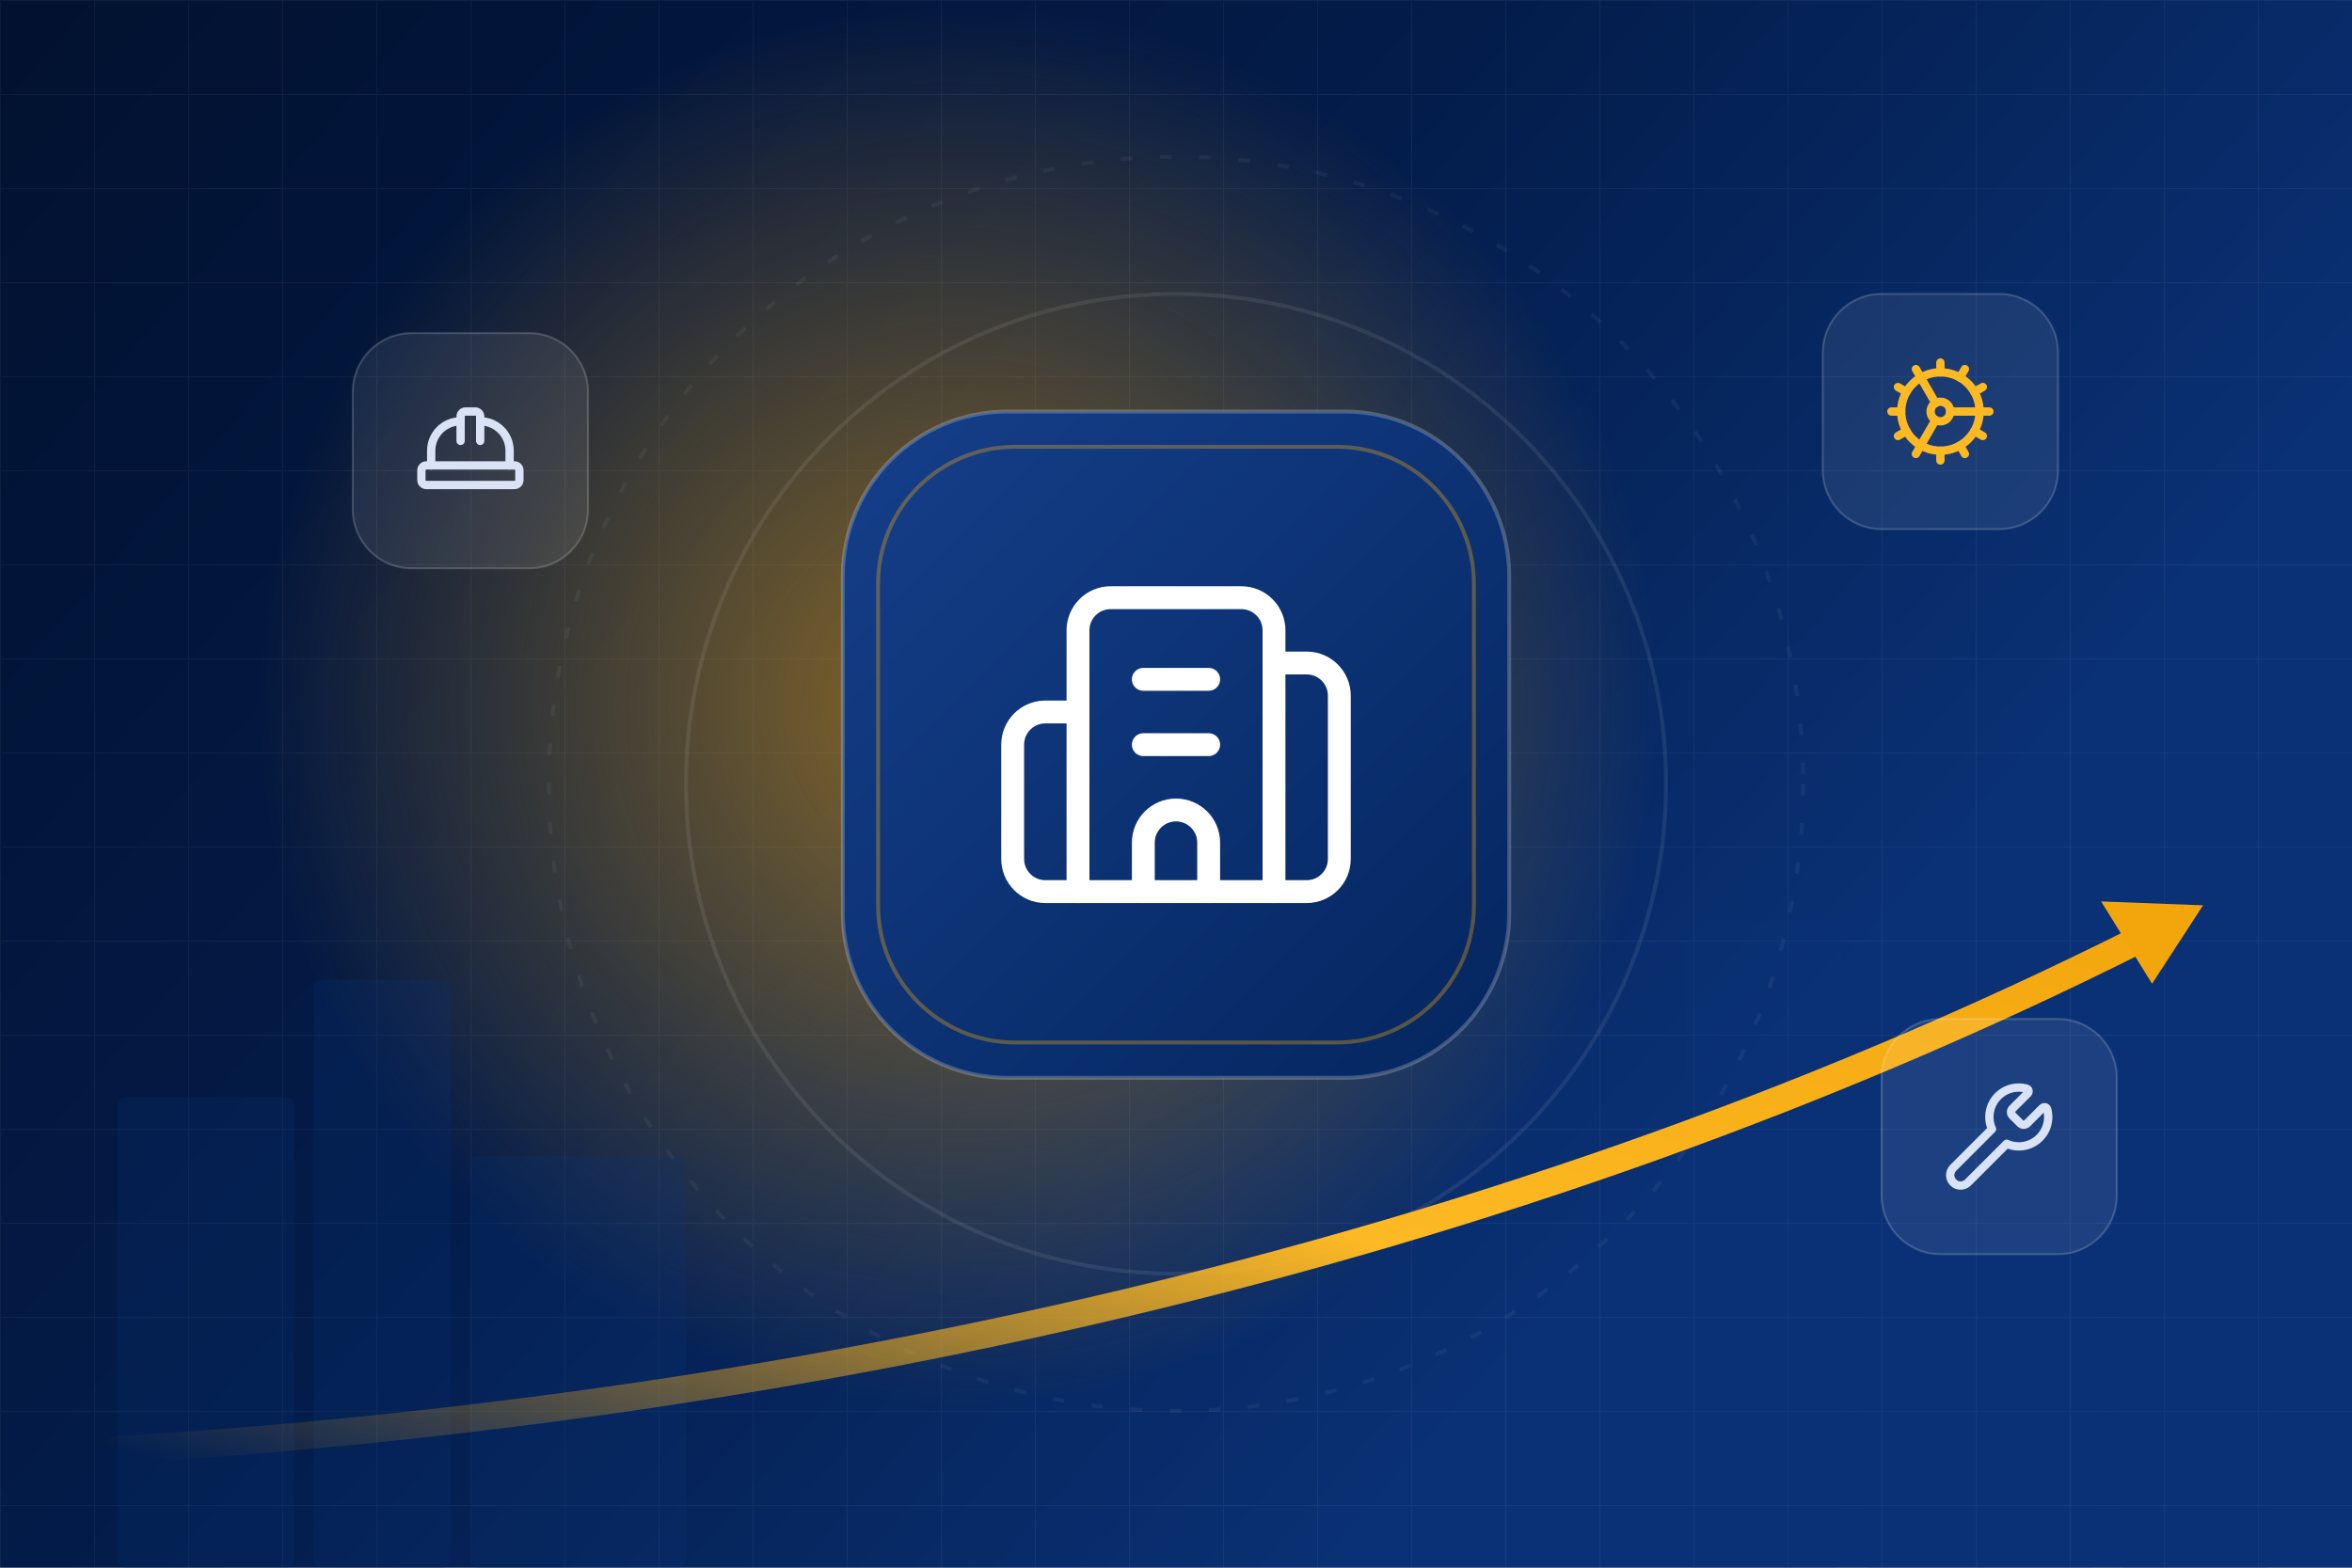
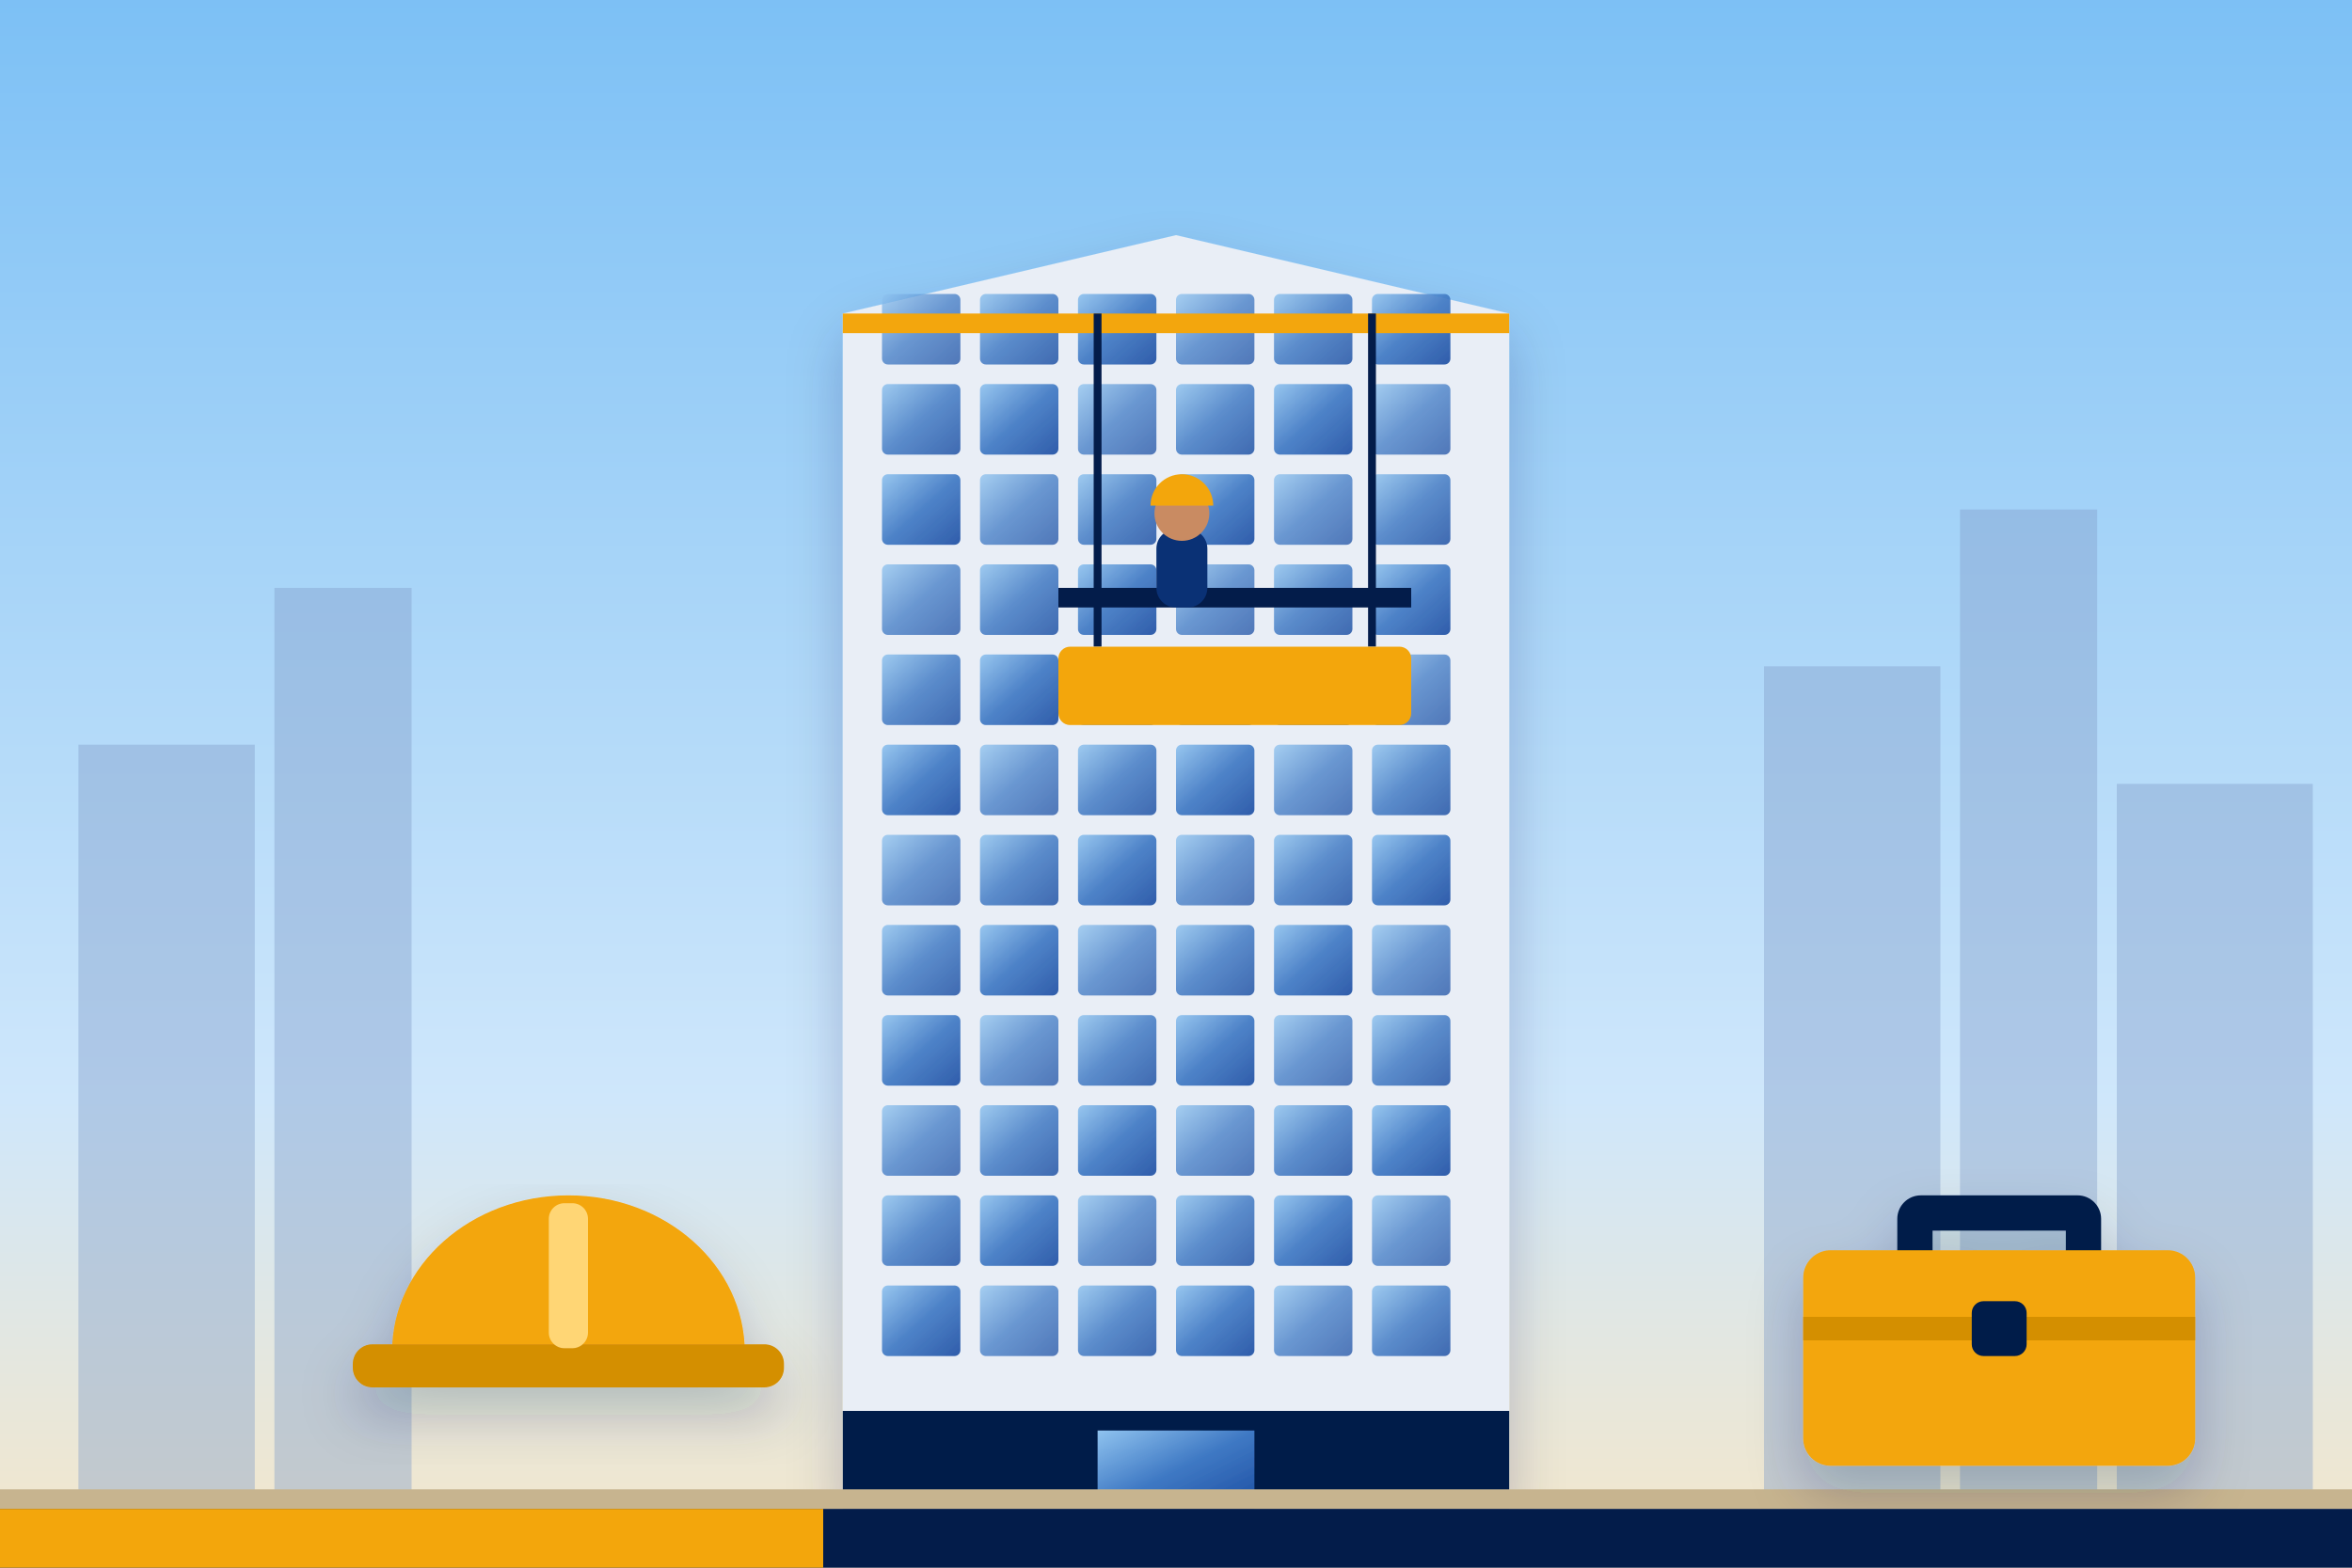
<svg xmlns="http://www.w3.org/2000/svg" viewBox="0 0 1200 800" role="img" aria-label="building maintenance illustration">
  <defs>
-     <linearGradient id="bg" gradientTransform="rotate(30)">
-       <stop offset="0" stop-color="#02112f" />
-       <stop offset="0.55" stop-color="#031c4a" />
-       <stop offset="1" stop-color="#0a3175" />
+     <linearGradient id="wall" x1="0" y1="0" x2="0" y2="1">
+       <stop offset="0" stop-color="#eef3fb" />
+       <stop offset="1" stop-color="#dfe8f6" />
    </linearGradient>
-     <radialGradient id="glow" cx="0.5" cy="0.5" r="0.5">
-       <stop offset="0" stop-color="#f3a60c" stop-opacity="0.55" />
-       <stop offset="1" stop-color="#f3a60c" stop-opacity="0" />
-     </radialGradient>
-     <linearGradient id="tile" x1="0" y1="0" x2="1" y2="1">
-       <stop offset="0" stop-color="#153f8a" />
-       <stop offset="1" stop-color="#04265f" />
+     <linearGradient id="floor" x1="0" y1="0" x2="0" y2="1">
+       <stop offset="0" stop-color="#c9d6ea" />
+       <stop offset="1" stop-color="#b3c3dc" />
    </linearGradient>
-     <linearGradient id="swoosh" x1="0" y1="1" x2="1" y2="0">
-       <stop offset="0" stop-color="#f3a60c" stop-opacity="0" />
-       <stop offset="0.5" stop-color="#fdb924" />
+     <linearGradient id="night" x1="0" y1="0" x2="0" y2="1">
+       <stop offset="0" stop-color="#0b1b3d" />
+       <stop offset="1" stop-color="#162c58" />
+     </linearGradient>
+     <linearGradient id="sky" x1="0" y1="0" x2="0" y2="1">
+       <stop offset="0" stop-color="#7cc0f5" />
+       <stop offset="0.7" stop-color="#cfe7fb" />
+       <stop offset="1" stop-color="#f6e7c8" />
+     </linearGradient>
+     <linearGradient id="glass" x1="0" y1="0" x2="1" y2="1">
+       <stop offset="0" stop-color="#8fc3ef" />
+       <stop offset="0.5" stop-color="#3f79c4" />
+       <stop offset="1" stop-color="#1d4fa3" />
+     </linearGradient>
+     <linearGradient id="metal" x1="0" y1="0" x2="1" y2="0">
+       <stop offset="0" stop-color="#d6deea" />
+       <stop offset="0.5" stop-color="#f4f7fb" />
+       <stop offset="1" stop-color="#b8c4d6" />
+     </linearGradient>
+     <linearGradient id="goldGrad" x1="0" y1="0" x2="0" y2="1">
+       <stop offset="0" stop-color="#fdcf6a" />
      <stop offset="1" stop-color="#f3a60c" />
    </linearGradient>
-     <pattern id="grid" width="48" height="48" patternUnits="userSpaceOnUse">
-       <path d="M48 0H0V48" fill="none" stroke="#ffffff" stroke-opacity="0.05" />
-     </pattern>
+     <radialGradient id="lamp" cx="0.5" cy="0.5" r="0.5">
+       <stop offset="0" stop-color="#fff3c4" stop-opacity="0.95" />
+       <stop offset="1" stop-color="#fff3c4" stop-opacity="0" />
+     </radialGradient>
+     <filter id="shadow" x="-20%" y="-20%" width="140%" height="160%">
+       <feDropShadow dx="0" dy="14" stdDeviation="14" flood-color="#031c4a" flood-opacity="0.22" />
+     </filter>
  </defs>
-   <rect width="1200" height="800" fill="url(#bg)" />
-   <rect width="1200" height="800" fill="url(#grid)" />
-   <circle cx="489" cy="360" r="360" fill="url(#glow)" />
-   <g opacity="0.22" fill="#0a3175">
-     <rect x="60" y="560" width="90" height="240" rx="4" />
-     <rect x="160" y="500" width="70" height="300" rx="4" />
-     <rect x="240" y="590" width="110" height="210" rx="4" />
-     <rect x="860" y="470" width="80" height="330" rx="4" />
-     <rect x="950" y="540" width="120" height="260" rx="4" />
-     <rect x="1080" y="600" width="80" height="200" rx="4" />
+   <rect width="1200" height="800" fill="url(#sky)" />
+   <g opacity="0.4" fill="#7f9cc8">
+     <rect x="40" y="380" width="90" height="390" />
+     <rect x="140" y="300" width="70" height="470" />
+     <rect x="900" y="340" width="90" height="430" />
+     <rect x="1000" y="260" width="70" height="510" />
+     <rect x="1080" y="400" width="100" height="370" />
  </g>
-   <circle cx="600" cy="400" r="250" fill="none" stroke="#ffffff" stroke-opacity="0.08" stroke-width="2" />
-   <circle cx="600" cy="400" r="320" fill="none" stroke="#ffffff" stroke-opacity="0.05" stroke-width="2" stroke-dasharray="6 14" />
-   <path d="M60 740 C 380 720, 760 650, 1110 470" fill="none" stroke="url(#swoosh)" stroke-width="14" stroke-linecap="round" />
-   <path d="M1124 462 l-52 -2 l26 42 z" fill="#f3a60c" />
-   <g transform="translate(430 210)">
-     <rect width="340" height="340" rx="84" fill="url(#tile)" stroke="#ffffff" stroke-opacity="0.22" stroke-width="2" />
-     <rect x="18" y="18" width="304" height="304" rx="70" fill="none" stroke="#f3a60c" stroke-opacity="0.35" stroke-width="2" />
-     <g transform="translate(70 70)">
-       <g transform="scale(8.333333)" fill="none" stroke="#ffffff" stroke-width="1.4" stroke-linecap="round" stroke-linejoin="round">
-         <path d="M10 12h4" />
-         <path d="M10 8h4" />
-         <path d="M14 21v-3a2 2 0 0 0-4 0v3" />
-         <path d="M6 10H4a2 2 0 0 0-2 2v7a2 2 0 0 0 2 2h16a2 2 0 0 0 2-2V9a2 2 0 0 0-2-2h-2" />
-         <path d="M6 21V5a2 2 0 0 1 2-2h8a2 2 0 0 1 2 2v16" />
-       </g>
-     </g>
+   <g transform="translate(430 120)" filter="url(#shadow)">
+     <path d="M0 40 L170 0 L340 40 V650 H0z" fill="#e9eef6" />
+     <rect x="20" y="30" width="40" height="36" rx="3" fill="url(#glass)" opacity="0.75" />
+     <rect x="70" y="30" width="40" height="36" rx="3" fill="url(#glass)" opacity="0.83" />
+     <rect x="120" y="30" width="40" height="36" rx="3" fill="url(#glass)" opacity="0.91" />
+     <rect x="170" y="30" width="40" height="36" rx="3" fill="url(#glass)" opacity="0.75" />
+     <rect x="220" y="30" width="40" height="36" rx="3" fill="url(#glass)" opacity="0.83" />
+     <rect x="270" y="30" width="40" height="36" rx="3" fill="url(#glass)" opacity="0.91" />
+     <rect x="20" y="76" width="40" height="36" rx="3" fill="url(#glass)" opacity="0.83" />
+     <rect x="70" y="76" width="40" height="36" rx="3" fill="url(#glass)" opacity="0.91" />
+     <rect x="120" y="76" width="40" height="36" rx="3" fill="url(#glass)" opacity="0.75" />
+     <rect x="170" y="76" width="40" height="36" rx="3" fill="url(#glass)" opacity="0.83" />
+     <rect x="220" y="76" width="40" height="36" rx="3" fill="url(#glass)" opacity="0.91" />
+     <rect x="270" y="76" width="40" height="36" rx="3" fill="url(#glass)" opacity="0.75" />
+     <rect x="20" y="122" width="40" height="36" rx="3" fill="url(#glass)" opacity="0.91" />
+     <rect x="70" y="122" width="40" height="36" rx="3" fill="url(#glass)" opacity="0.75" />
+     <rect x="120" y="122" width="40" height="36" rx="3" fill="url(#glass)" opacity="0.83" />
+     <rect x="170" y="122" width="40" height="36" rx="3" fill="url(#glass)" opacity="0.91" />
+     <rect x="220" y="122" width="40" height="36" rx="3" fill="url(#glass)" opacity="0.75" />
+     <rect x="270" y="122" width="40" height="36" rx="3" fill="url(#glass)" opacity="0.83" />
+     <rect x="20" y="168" width="40" height="36" rx="3" fill="url(#glass)" opacity="0.75" />
+     <rect x="70" y="168" width="40" height="36" rx="3" fill="url(#glass)" opacity="0.83" />
+     <rect x="120" y="168" width="40" height="36" rx="3" fill="url(#glass)" opacity="0.91" />
+     <rect x="170" y="168" width="40" height="36" rx="3" fill="url(#glass)" opacity="0.75" />
+     <rect x="220" y="168" width="40" height="36" rx="3" fill="url(#glass)" opacity="0.83" />
+     <rect x="270" y="168" width="40" height="36" rx="3" fill="url(#glass)" opacity="0.91" />
+     <rect x="20" y="214" width="40" height="36" rx="3" fill="url(#glass)" opacity="0.83" />
+     <rect x="70" y="214" width="40" height="36" rx="3" fill="url(#glass)" opacity="0.91" />
+     <rect x="120" y="214" width="40" height="36" rx="3" fill="url(#glass)" opacity="0.75" />
+     <rect x="170" y="214" width="40" height="36" rx="3" fill="url(#glass)" opacity="0.83" />
+     <rect x="220" y="214" width="40" height="36" rx="3" fill="url(#glass)" opacity="0.91" />
+     <rect x="270" y="214" width="40" height="36" rx="3" fill="url(#glass)" opacity="0.75" />
+     <rect x="20" y="260" width="40" height="36" rx="3" fill="url(#glass)" opacity="0.91" />
+     <rect x="70" y="260" width="40" height="36" rx="3" fill="url(#glass)" opacity="0.75" />
+     <rect x="120" y="260" width="40" height="36" rx="3" fill="url(#glass)" opacity="0.83" />
+     <rect x="170" y="260" width="40" height="36" rx="3" fill="url(#glass)" opacity="0.91" />
+     <rect x="220" y="260" width="40" height="36" rx="3" fill="url(#glass)" opacity="0.75" />
+     <rect x="270" y="260" width="40" height="36" rx="3" fill="url(#glass)" opacity="0.83" />
+     <rect x="20" y="306" width="40" height="36" rx="3" fill="url(#glass)" opacity="0.75" />
+     <rect x="70" y="306" width="40" height="36" rx="3" fill="url(#glass)" opacity="0.83" />
+     <rect x="120" y="306" width="40" height="36" rx="3" fill="url(#glass)" opacity="0.91" />
+     <rect x="170" y="306" width="40" height="36" rx="3" fill="url(#glass)" opacity="0.75" />
+     <rect x="220" y="306" width="40" height="36" rx="3" fill="url(#glass)" opacity="0.83" />
+     <rect x="270" y="306" width="40" height="36" rx="3" fill="url(#glass)" opacity="0.91" />
+     <rect x="20" y="352" width="40" height="36" rx="3" fill="url(#glass)" opacity="0.83" />
+     <rect x="70" y="352" width="40" height="36" rx="3" fill="url(#glass)" opacity="0.91" />
+     <rect x="120" y="352" width="40" height="36" rx="3" fill="url(#glass)" opacity="0.75" />
+     <rect x="170" y="352" width="40" height="36" rx="3" fill="url(#glass)" opacity="0.83" />
+     <rect x="220" y="352" width="40" height="36" rx="3" fill="url(#glass)" opacity="0.91" />
+     <rect x="270" y="352" width="40" height="36" rx="3" fill="url(#glass)" opacity="0.75" />
+     <rect x="20" y="398" width="40" height="36" rx="3" fill="url(#glass)" opacity="0.91" />
+     <rect x="70" y="398" width="40" height="36" rx="3" fill="url(#glass)" opacity="0.75" />
+     <rect x="120" y="398" width="40" height="36" rx="3" fill="url(#glass)" opacity="0.83" />
+     <rect x="170" y="398" width="40" height="36" rx="3" fill="url(#glass)" opacity="0.91" />
+     <rect x="220" y="398" width="40" height="36" rx="3" fill="url(#glass)" opacity="0.75" />
+     <rect x="270" y="398" width="40" height="36" rx="3" fill="url(#glass)" opacity="0.83" />
+     <rect x="20" y="444" width="40" height="36" rx="3" fill="url(#glass)" opacity="0.75" />
+     <rect x="70" y="444" width="40" height="36" rx="3" fill="url(#glass)" opacity="0.83" />
+     <rect x="120" y="444" width="40" height="36" rx="3" fill="url(#glass)" opacity="0.91" />
+     <rect x="170" y="444" width="40" height="36" rx="3" fill="url(#glass)" opacity="0.75" />
+     <rect x="220" y="444" width="40" height="36" rx="3" fill="url(#glass)" opacity="0.83" />
+     <rect x="270" y="444" width="40" height="36" rx="3" fill="url(#glass)" opacity="0.91" />
+     <rect x="20" y="490" width="40" height="36" rx="3" fill="url(#glass)" opacity="0.83" />
+     <rect x="70" y="490" width="40" height="36" rx="3" fill="url(#glass)" opacity="0.91" />
+     <rect x="120" y="490" width="40" height="36" rx="3" fill="url(#glass)" opacity="0.75" />
+     <rect x="170" y="490" width="40" height="36" rx="3" fill="url(#glass)" opacity="0.83" />
+     <rect x="220" y="490" width="40" height="36" rx="3" fill="url(#glass)" opacity="0.91" />
+     <rect x="270" y="490" width="40" height="36" rx="3" fill="url(#glass)" opacity="0.75" />
+     <rect x="20" y="536" width="40" height="36" rx="3" fill="url(#glass)" opacity="0.91" />
+     <rect x="70" y="536" width="40" height="36" rx="3" fill="url(#glass)" opacity="0.75" />
+     <rect x="120" y="536" width="40" height="36" rx="3" fill="url(#glass)" opacity="0.83" />
+     <rect x="170" y="536" width="40" height="36" rx="3" fill="url(#glass)" opacity="0.91" />
+     <rect x="220" y="536" width="40" height="36" rx="3" fill="url(#glass)" opacity="0.75" />
+     <rect x="270" y="536" width="40" height="36" rx="3" fill="url(#glass)" opacity="0.83" />
+     <rect x="0" y="600" width="340" height="50" fill="#031c4a" />
+     <rect x="130" y="610" width="80" height="40" fill="url(#glass)" />
+     <rect x="0" y="40" width="340" height="10" fill="#f3a60c" />
  </g>
-   <g transform="translate(180 170)">
-     <rect width="120" height="120" rx="30" fill="#ffffff" fill-opacity="0.08" stroke="#ffffff" stroke-opacity="0.18" />
-     <g transform="translate(30 30)">
-       <g transform="scale(2.5)" fill="none" stroke="#d9e3f5" stroke-width="1.7" stroke-linecap="round" stroke-linejoin="round">
-         <path d="M10 10V5a1 1 0 0 1 1-1h2a1 1 0 0 1 1 1v5" />
-         <path d="M14 6a6 6 0 0 1 6 6v3" />
-         <path d="M4 15v-3a6 6 0 0 1 6-6" />
-         <rect x="2" y="15" width="20" height="4" rx="1" />
-       </g>
-     </g>
+   <g>
+     <line x1="560" y1="160" x2="560" y2="330" stroke="#031c4a" stroke-width="4" />
+     <line x1="700" y1="160" x2="700" y2="330" stroke="#031c4a" stroke-width="4" />
+     <rect x="540" y="330" width="180" height="40" rx="6" fill="#f3a60c" />
+     <rect x="540" y="300" width="180" height="10" fill="#031c4a" />
+     <rect x="590" y="270" width="26" height="40" rx="10" fill="#0a3175" />
+     <circle cx="603" cy="262" r="14" fill="#c98b62" />
+     <path d="M587 258 a16 16 0 0 1 32 0z" fill="#f3a60c" />
  </g>
-   <g transform="translate(930 150)">
-     <rect width="120" height="120" rx="30" fill="#ffffff" fill-opacity="0.08" stroke="#ffffff" stroke-opacity="0.18" />
-     <g transform="translate(30 30)">
-       <g transform="scale(2.5)" fill="none" stroke="#fdb924" stroke-width="1.7" stroke-linecap="round" stroke-linejoin="round">
-         <path d="M11 10.27 7 3.34" />
-         <path d="m11 13.73-4 6.93" />
-         <path d="M12 22v-2" />
-         <path d="M12 2v2" />
-         <path d="M14 12h8" />
-         <path d="m17 20.66-1-1.73" />
-         <path d="m17 3.34-1 1.73" />
-         <path d="M2 12h2" />
-         <path d="m20.66 17-1.73-1" />
-         <path d="m20.66 7-1.73 1" />
-         <path d="m3.34 17 1.73-1" />
-         <path d="m3.34 7 1.73 1" />
-         <circle cx="12" cy="12" r="2" />
-         <circle cx="12" cy="12" r="8" />
-       </g>
-     </g>
+   <rect y="760" width="1200" height="10" fill="#c7b48f" />
+   <g transform="translate(200 610)" filter="url(#shadow)">
+     <path d="M0 80 a90 80 0 0 1 180 0z" fill="#f3a60c" />
+     <rect x="-20" y="76" width="220" height="22" rx="10" fill="#d48f06" />
+     <rect x="80" y="4" width="20" height="74" rx="8" fill="#ffd675" />
  </g>
-   <g transform="translate(960 520)">
-     <rect width="120" height="120" rx="30" fill="#ffffff" fill-opacity="0.08" stroke="#ffffff" stroke-opacity="0.18" />
-     <g transform="translate(30 30)">
-       <g transform="scale(2.5)" fill="none" stroke="#d9e3f5" stroke-width="1.7" stroke-linecap="round" stroke-linejoin="round">
-         <path d="M14.7 6.3a1 1 0 0 0 0 1.4l1.6 1.6a1 1 0 0 0 1.4 0l3.106-3.105c.32-.322.863-.22.983.218a6 6 0 0 1-8.259 7.057l-7.91 7.91a1 1 0 0 1-2.999-3l7.91-7.91a6 6 0 0 1 7.057-8.259c.438.12.54.662.219.984z" />
-       </g>
-     </g>
+   <g transform="translate(920 610) scale(1)" filter="url(#shadow)">
+     <path d="M60 0 h80 a12 12 0 0 1 12 12 v18 h-18 v-12 h-68 v12 h-18 v-18 a12 12 0 0 1 12 -12z" fill="#031c4a" />
+     <rect x="0" y="28" width="200" height="110" rx="14" fill="#f3a60c" />
+     <rect x="0" y="62" width="200" height="12" fill="#d48f06" />
+     <rect x="86" y="54" width="28" height="28" rx="6" fill="#031c4a" />
  </g>
+   <rect y="770" width="1200" height="30" fill="#031c4a" />
+   <rect y="770" width="420" height="30" fill="#f3a60c" />
</svg>
